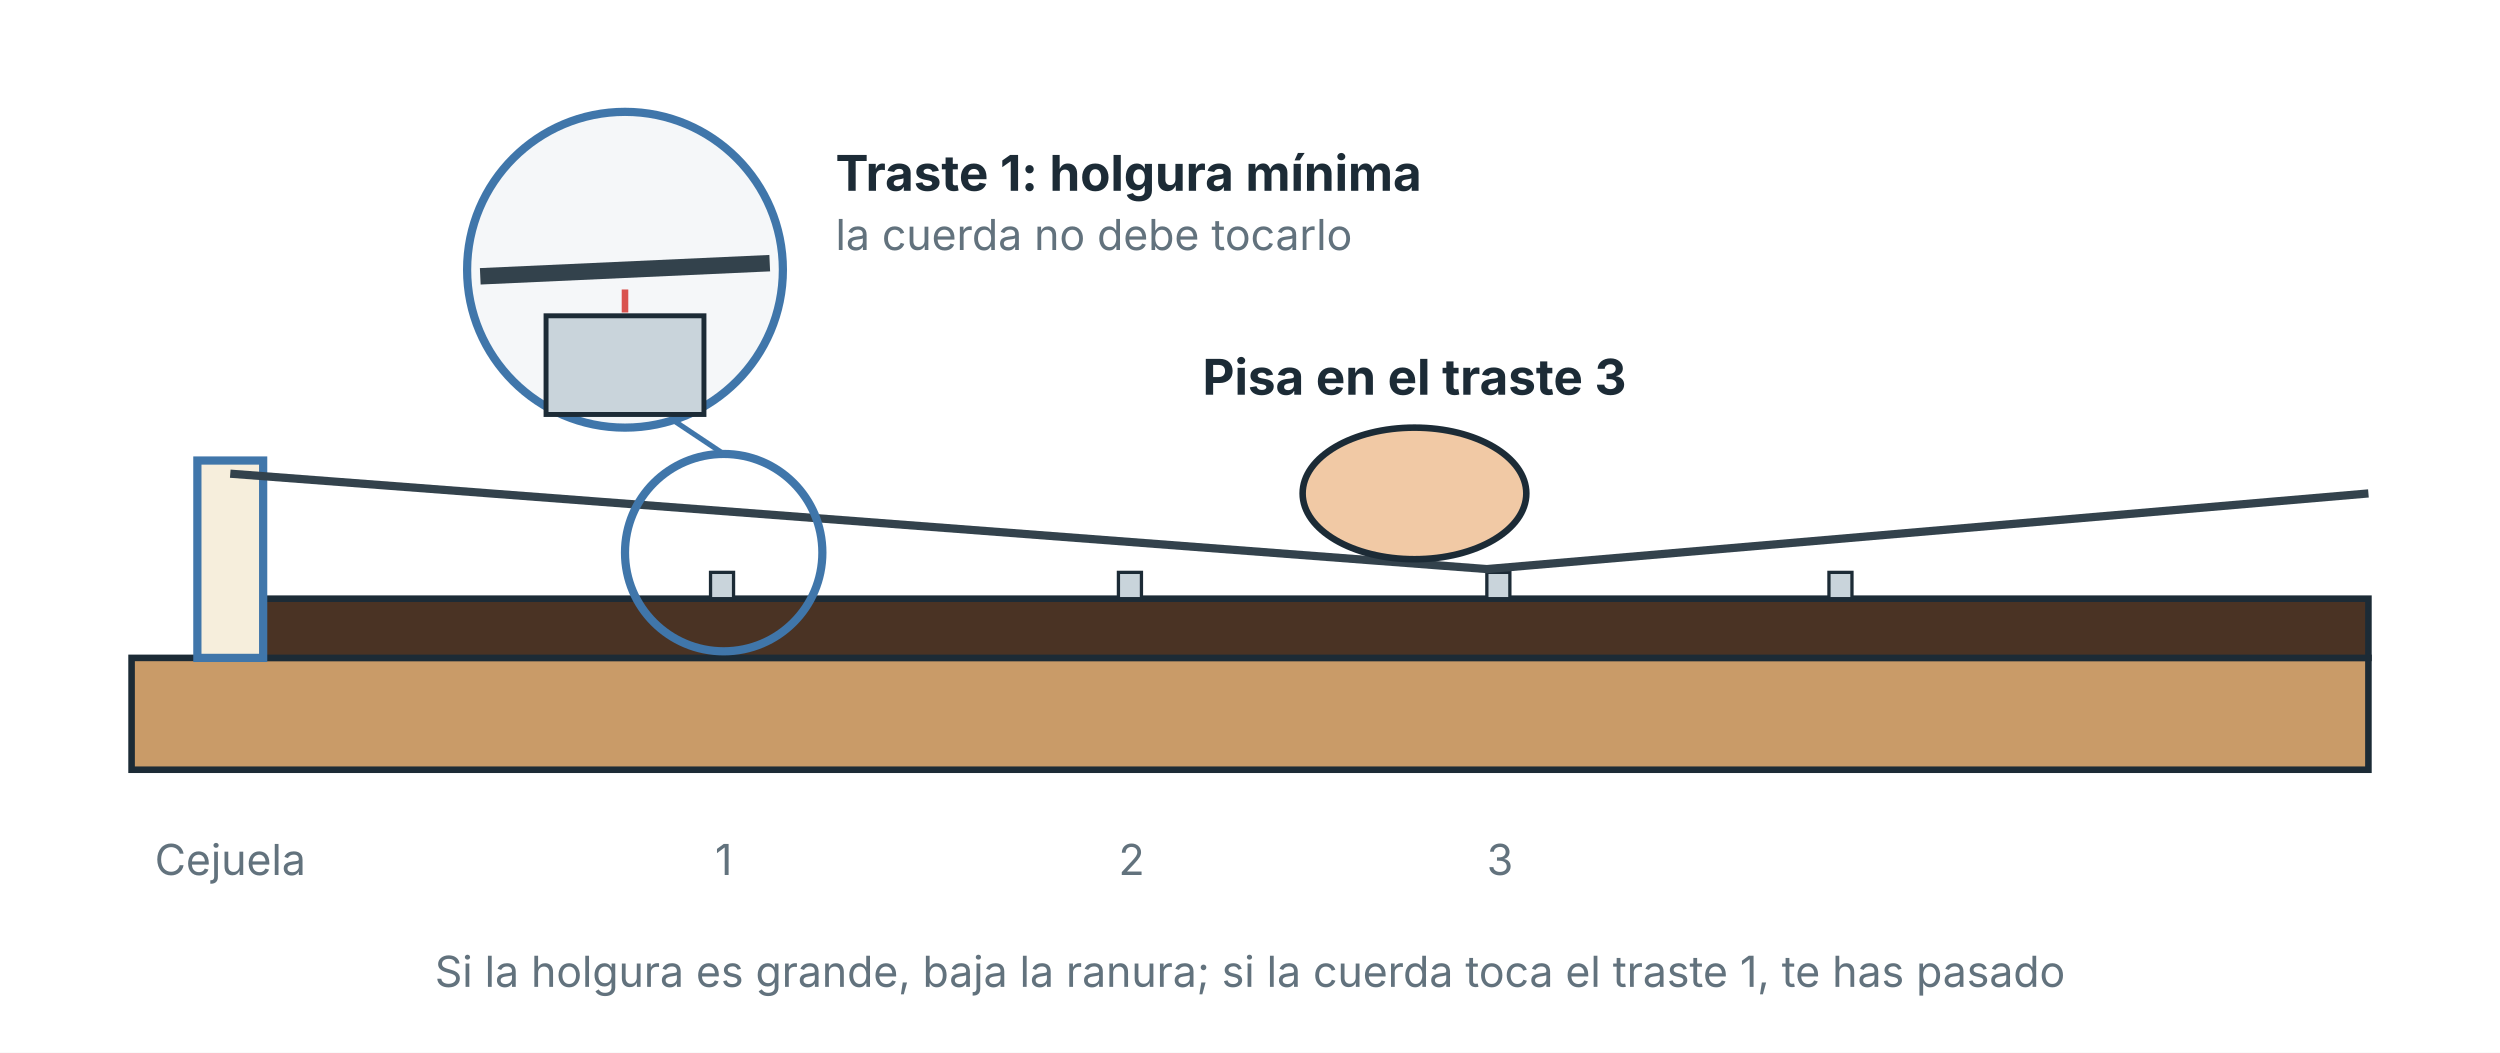
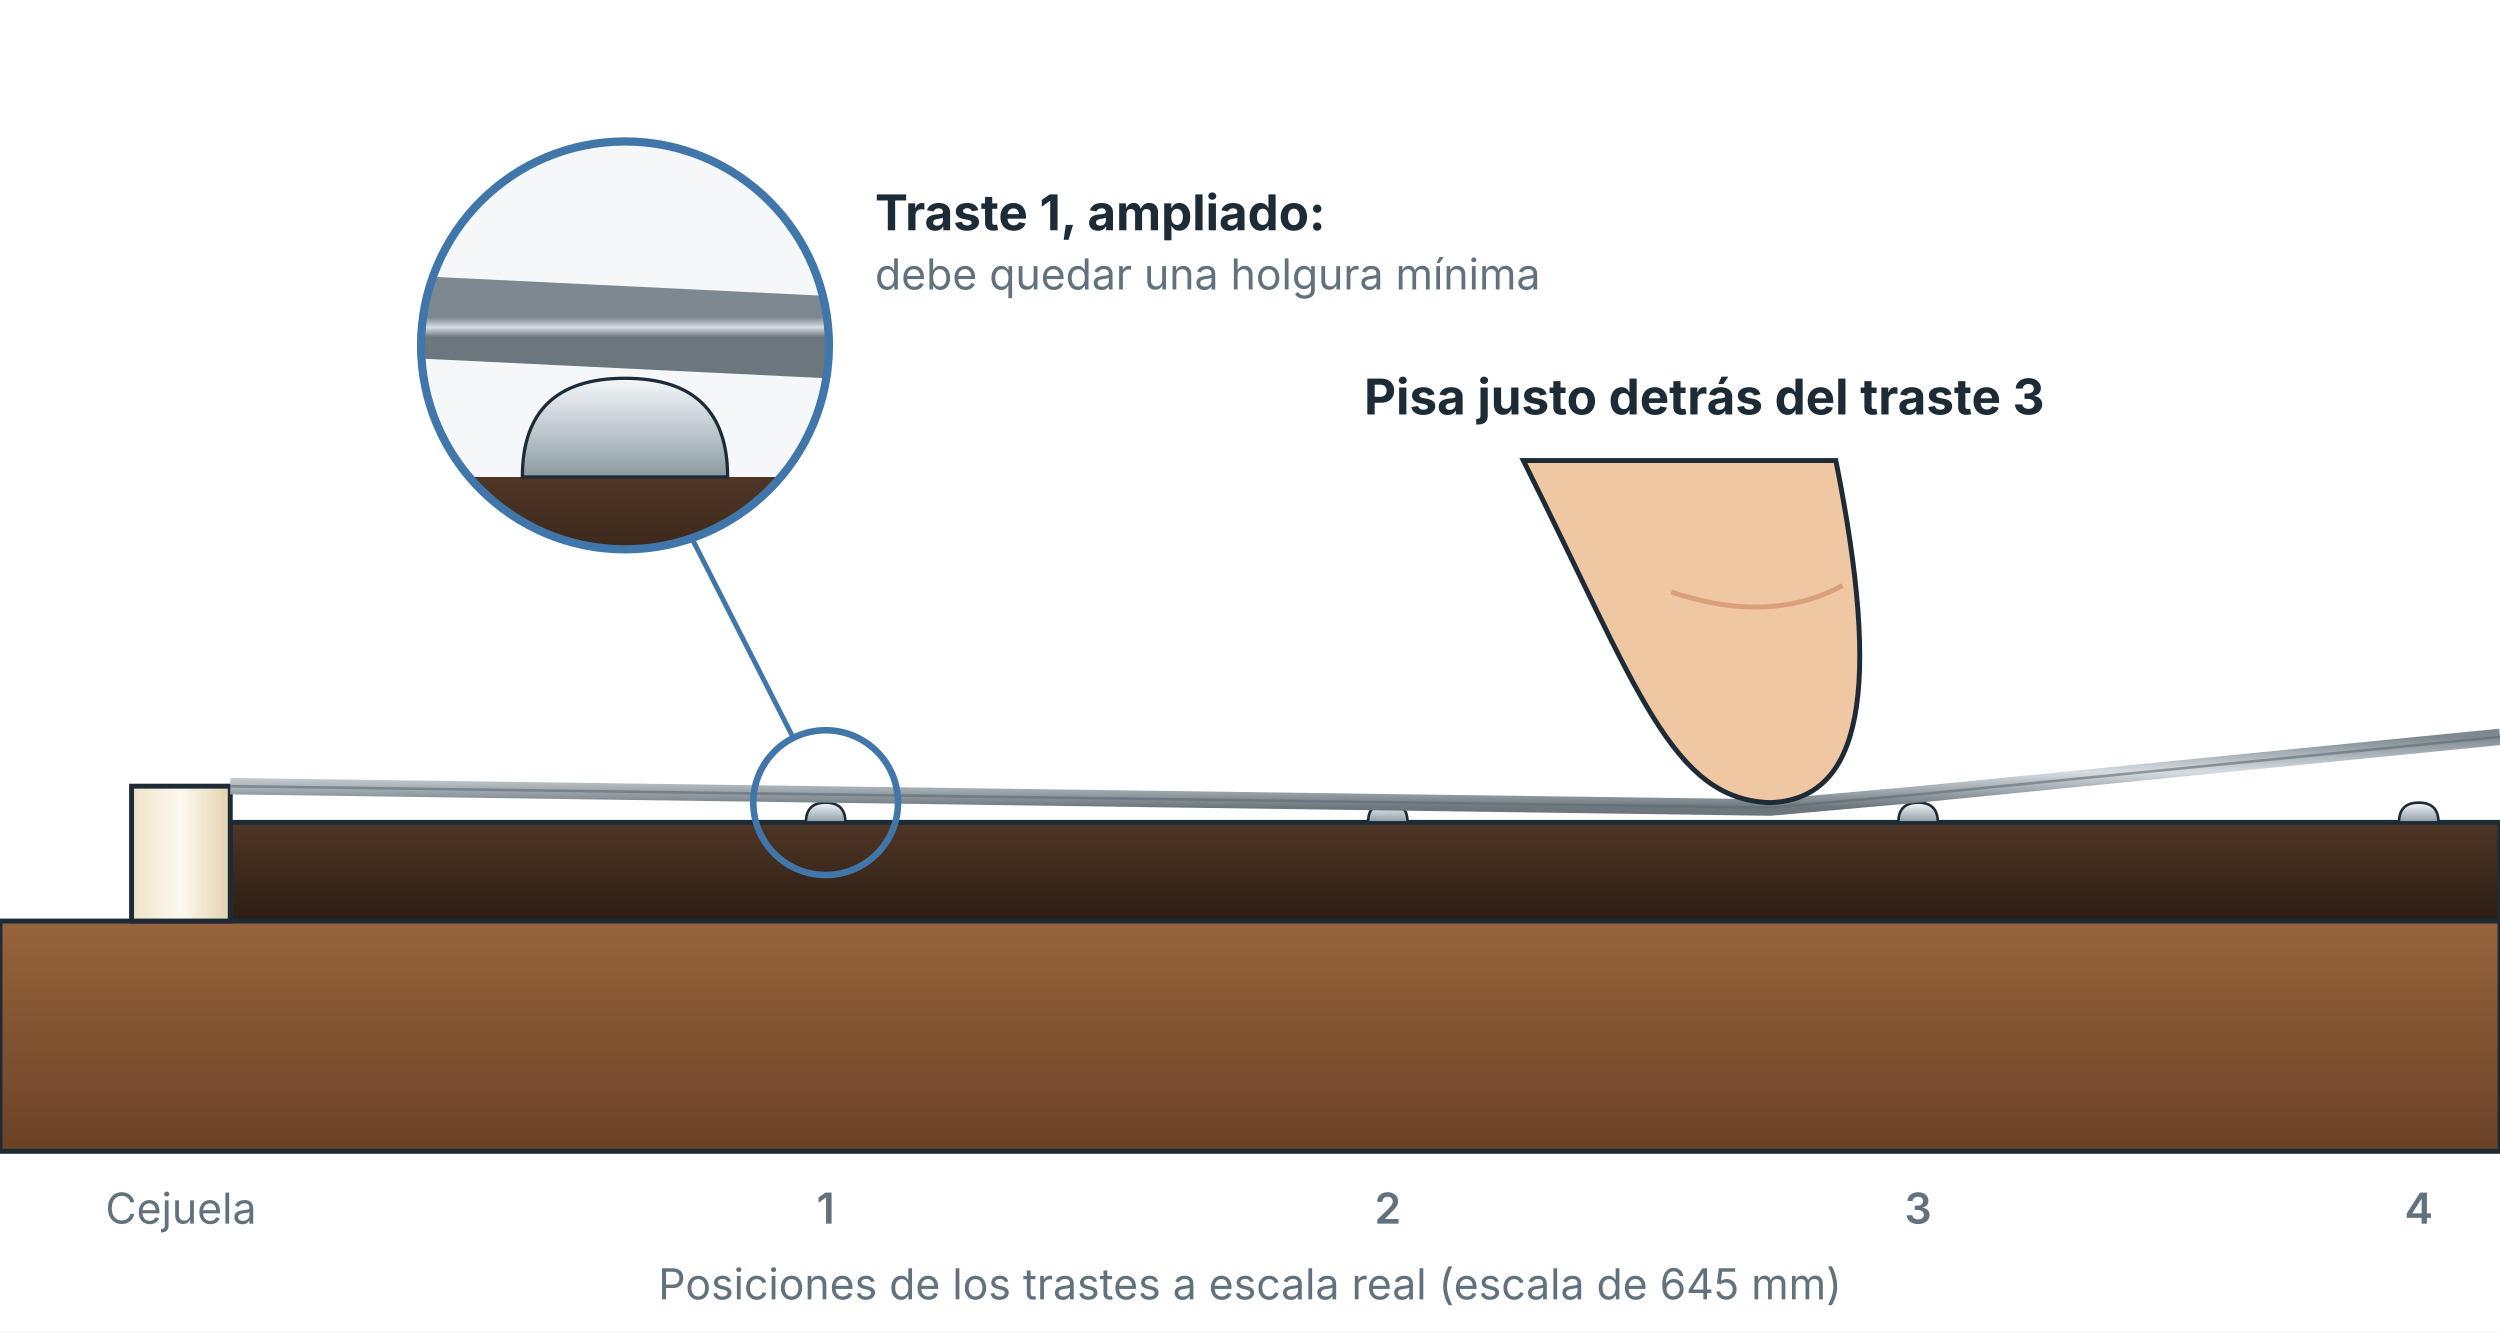
- <svg xmlns="http://www.w3.org/2000/svg" viewBox="0 0 760 320" font-family="Inter, Arial, sans-serif">
-   <rect width="760" height="320" fill="#ffffff" />
-   <rect x="40" y="200" width="680" height="34" fill="#c99b68" stroke="#1c2b36" stroke-width="2" />
-   <rect x="80" y="182" width="640" height="18" fill="#4a3324" stroke="#1c2b36" stroke-width="2" />
-   <rect x="60" y="140" width="20" height="60" fill="#f6eedc" stroke="#4076AA" stroke-width="2.5" />
-   <g fill="#c9d4db" stroke="#1c2b36" stroke-width="1">
-     <rect x="216" y="174" width="7" height="8" />
-     <rect x="340" y="174" width="7" height="8" />
-     <rect x="452" y="174" width="7" height="8" />
-     <rect x="556" y="174" width="7" height="8" />
+ <svg xmlns="http://www.w3.org/2000/svg" viewBox="0 0 760 405" font-family="Inter, Arial, sans-serif">
+   <defs>
+     <linearGradient id="bone" x1="0" y1="0" x2="0" y2="1">
+       <stop offset="0" stop-color="#fdf9ef" />
+       <stop offset="1" stop-color="#e6d6b4" />
+     </linearGradient>
+     <linearGradient id="boneH" x1="0" y1="0" x2="1" y2="0">
+       <stop offset="0" stop-color="#efe3c8" />
+       <stop offset=".5" stop-color="#fdf9ef" />
+       <stop offset="1" stop-color="#e3d2ad" />
+     </linearGradient>
+     <linearGradient id="rose" x1="0" y1="0" x2="0" y2="1">
+       <stop offset="0" stop-color="#4f3626" />
+       <stop offset="1" stop-color="#2c1d13" />
+     </linearGradient>
+     <linearGradient id="spruce" x1="0" y1="0" x2="1" y2="1">
+       <stop offset="0" stop-color="#f4e2bb" />
+       <stop offset="1" stop-color="#dfbf8a" />
+     </linearGradient>
+     <linearGradient id="mahog" x1="0" y1="0" x2="0" y2="1">
+       <stop offset="0" stop-color="#97643c" />
+       <stop offset="1" stop-color="#6b4226" />
+     </linearGradient>
+     <linearGradient id="maple" x1="0" y1="0" x2="0" y2="1">
+       <stop offset="0" stop-color="#d9b07a" />
+       <stop offset="1" stop-color="#b98a55" />
+     </linearGradient>
+     <linearGradient id="ebony" x1="0" y1="0" x2="0" y2="1">
+       <stop offset="0" stop-color="#3b2b1e" />
+       <stop offset="1" stop-color="#18100a" />
+     </linearGradient>
+     <linearGradient id="nickel" x1="0" y1="0" x2="0" y2="1">
+       <stop offset="0" stop-color="#f4f7f9" />
+       <stop offset=".55" stop-color="#bcc6cd" />
+       <stop offset="1" stop-color="#8c99a2" />
+     </linearGradient>
+     <linearGradient id="steel" x1="0" y1="0" x2="0" y2="1">
+       <stop offset="0" stop-color="#7d8890" />
+       <stop offset=".5" stop-color="#d6dde2" />
+       <stop offset="1" stop-color="#6c767d" />
+     </linearGradient>
+     <radialGradient id="ballg" cx=".35" cy=".35" r=".7">
+       <stop offset="0" stop-color="#f2c76a" />
+       <stop offset="1" stop-color="#9b7426" />
+     </radialGradient>
+     <marker id="ar" viewBox="0 0 10 10" refX="5" refY="5" markerWidth="7" markerHeight="7" orient="auto-start-reverse">
+       <path d="M0,0 L10,5 L0,10 Z" fill="#4076AA" />
+     </marker>
+     <pattern id="hatch" width="7" height="7" patternUnits="userSpaceOnUse" patternTransform="rotate(45)">
+       <line x1="0" y1="0" x2="0" y2="7" stroke="#c9b48a" stroke-width="2" />
+     </pattern>
+   </defs>
+   <rect width="760" height="405" fill="#ffffff" />
+   <rect x="70.0" y="250.0" width="690.0" height="30.0" fill="url(#rose)" stroke="#1c2b36" stroke-width="1.5" />
+   <rect x="0" y="280.0" width="760" height="70.0" fill="url(#mahog)" stroke="#1c2b36" stroke-width="1.5" />
+   <rect x="40.0" y="239.0" width="30.0" height="41.0" fill="url(#boneH)" stroke="#1c2b36" stroke-width="1.5" />
+   <path d="M245.0,250.0 Q245.0,244.0 251.0,244.0 Q257.0,244.0 257.0,250.0 Z" fill="url(#nickel)" stroke="#1c2b36" stroke-width=".8" />
+   <path d="M415.9,250.0 Q415.9,244.0 421.9,244.0 Q427.9,244.0 427.9,250.0 Z" fill="url(#nickel)" stroke="#1c2b36" stroke-width=".8" />
+   <path d="M577.1,250.0 Q577.1,244.0 583.1,244.0 Q589.1,244.0 589.1,250.0 Z" fill="url(#nickel)" stroke="#1c2b36" stroke-width=".8" />
+   <path d="M729.3,250.0 Q729.3,244.0 735.3,244.0 Q741.3,244.0 741.3,250.0 Z" fill="url(#nickel)" stroke="#1c2b36" stroke-width=".8" />
+   <path d="M70.0,239.0 L538.1,245.5 L583.1,241.5 L760,224.0" fill="none" stroke="url(#steel)" stroke-width="5.0" stroke-linejoin="round" />
+   <path d="M70.0,239.0 L538.1,245.5 L583.1,241.5 L760,224.0" fill="none" stroke="#5f6a71" stroke-width=".8" stroke-opacity=".6" />
+   <path d="M463.1,140.0 C498.1,210.0 508.1,243.0 538.1,244.0 C566.1,243.0 572.1,210.0 558.1,140.0 Z" fill="#f0c7a3" stroke="#1c2b36" stroke-width="1.5" />
+   <path d="M508.1,180.0 Q538.1,190.0 560.1,178.0" fill="none" stroke="#d9a07a" stroke-width="1.5" />
+   <circle cx="251.0" cy="244.0" r="22" fill="none" stroke="#4076AA" stroke-width="2" />
+   <line x1="241.0" y1="224.0" x2="210.0" y2="163.0" stroke="#4076AA" stroke-width="1.5" />
+   <clipPath id="zc">
+     <circle cx="190.0" cy="105.0" r="62.0" />
+   </clipPath>
+   <circle cx="190.0" cy="105.0" r="62.0" fill="#f5f7f9" />
+   <g clip-path="url(#zc)">
+     <rect x="128.0" y="145.0" width="124.0" height="40" fill="url(#rose)" />
+     <path d="M158.8,145.0 Q158.8,115.0 190.0,115.0 Q221.2,115.0 221.2,145.0 Z" fill="url(#nickel)" stroke="#1c2b36" stroke-width="1" />
+     <line x1="128.0" y1="96.5" x2="252.0" y2="102.5" stroke="url(#steel)" stroke-width="25.0" />
  </g>
-   <path d="M70,144 L452,173 L720,150" fill="none" stroke="#33424c" stroke-width="2.5" />
-   <ellipse cx="430" cy="150" rx="34" ry="20" fill="#f1c9a5" stroke="#1c2b36" stroke-width="2" />
-   <circle cx="220" cy="168" r="30" fill="none" stroke="#4076AA" stroke-width="2.5" />
-   <circle cx="190" cy="82" r="48" fill="#f5f7f9" stroke="#4076AA" stroke-width="2.5" />
-   <line x1="220" y1="138" x2="205" y2="128" stroke="#4076AA" stroke-width="1.6" />
-   <rect x="166" y="96" width="48" height="30" fill="#c9d4db" stroke="#1c2b36" stroke-width="1.5" />
-   <line x1="146" y1="84" x2="234" y2="80" stroke="#33424c" stroke-width="5" />
-   <line x1="190" y1="88" x2="190" y2="95" stroke="#d9534f" stroke-width="2" />
-   <text x="254" y="58" font-size="15" font-weight="700" fill="#1c2b36">Traste 1: holgura mínima</text>
-   <text x="254" y="76" font-size="13" fill="#62727d">la cuerda no debe tocarlo</text>
-   <text x="430" y="120" text-anchor="middle" font-size="15" font-weight="700" fill="#1c2b36">Pisa en el traste 3</text>
-   <text x="70" y="266" text-anchor="middle" font-size="13" fill="#62727d">Cejuela</text>
-   <text x="220" y="266" text-anchor="middle" font-size="13" fill="#62727d">1</text>
-   <text x="344" y="266" text-anchor="middle" font-size="13" fill="#62727d">2</text>
-   <text x="456" y="266" text-anchor="middle" font-size="13" fill="#62727d">3</text>
-   <text x="380" y="300" text-anchor="middle" font-size="13" fill="#62727d">Si la holgura es grande, baja la ranura; si la cuerda toca el traste 1, te has pasado</text>
+   <circle cx="190.0" cy="105.0" r="62.0" fill="none" stroke="#4076AA" stroke-width="2.5" />
+   <text x="266.0" y="70.0" font-size="15" font-weight="700" fill="#1c2b36">Traste 1, ampliado:</text>
+   <text x="266.0" y="88.0" font-size="13" fill="#62727d">debe quedar una holgura mínima</text>
+   <text x="518.1" y="126.0" font-size="15" font-weight="700" fill="#1c2b36" text-anchor="middle">Pisa justo detrás del traste 3</text>
+   <text x="251.0" y="372.0" font-size="13" font-weight="600" fill="#62727d" text-anchor="middle">1</text>
+   <text x="421.9" y="372.0" font-size="13" font-weight="600" fill="#62727d" text-anchor="middle">2</text>
+   <text x="583.1" y="372.0" font-size="13" font-weight="600" fill="#62727d" text-anchor="middle">3</text>
+   <text x="735.3" y="372.0" font-size="13" font-weight="600" fill="#62727d" text-anchor="middle">4</text>
+   <text x="55.0" y="372.0" font-size="13" fill="#62727d" text-anchor="middle">Cejuela</text>
+   <text x="380.0" y="395.0" font-size="13" fill="#62727d" text-anchor="middle">Posiciones de los trastes a escala real (escala de 645 mm)</text>
</svg>
